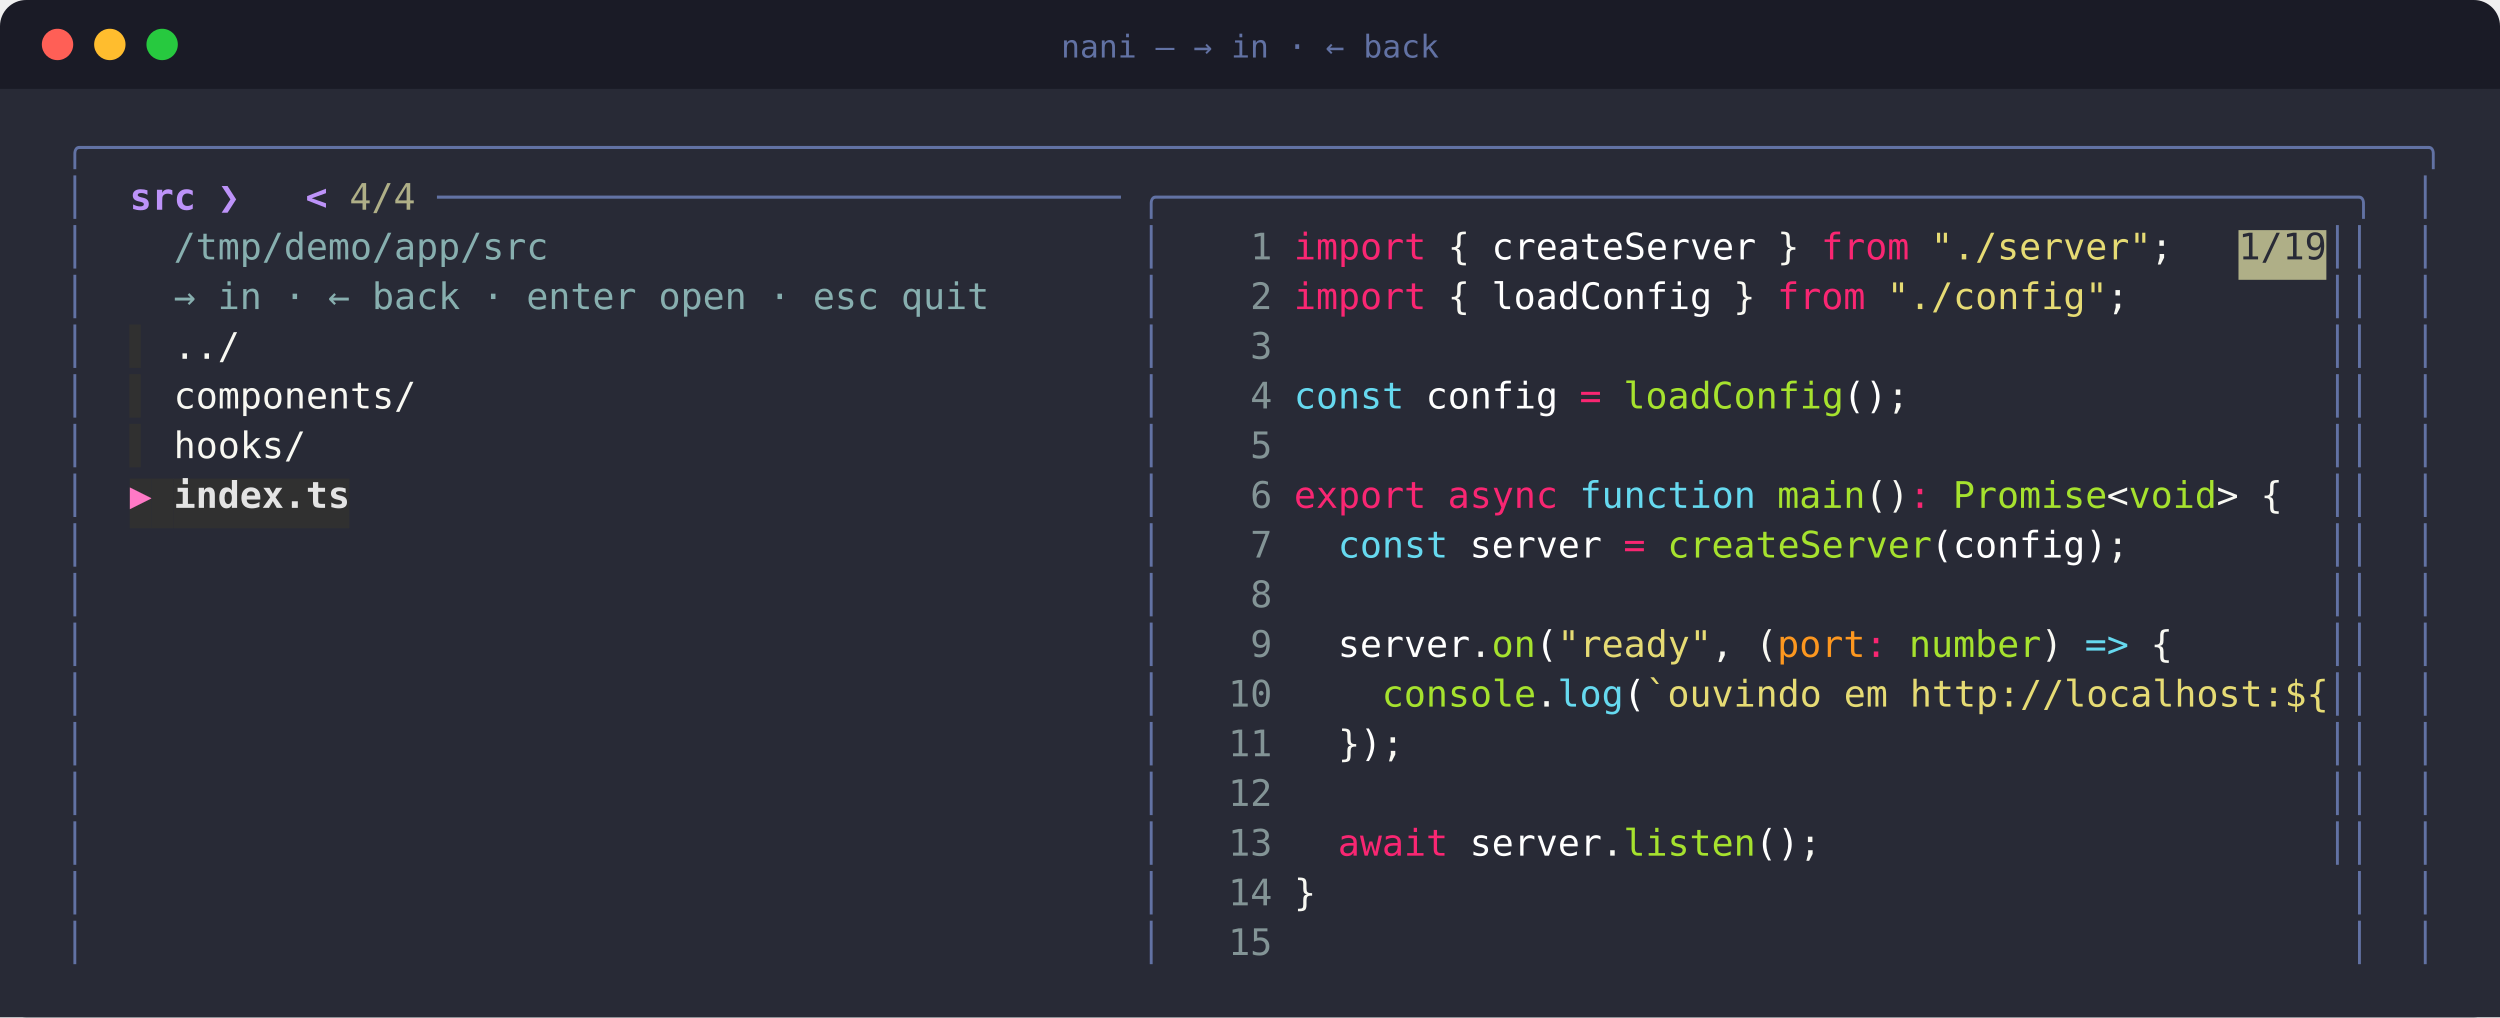
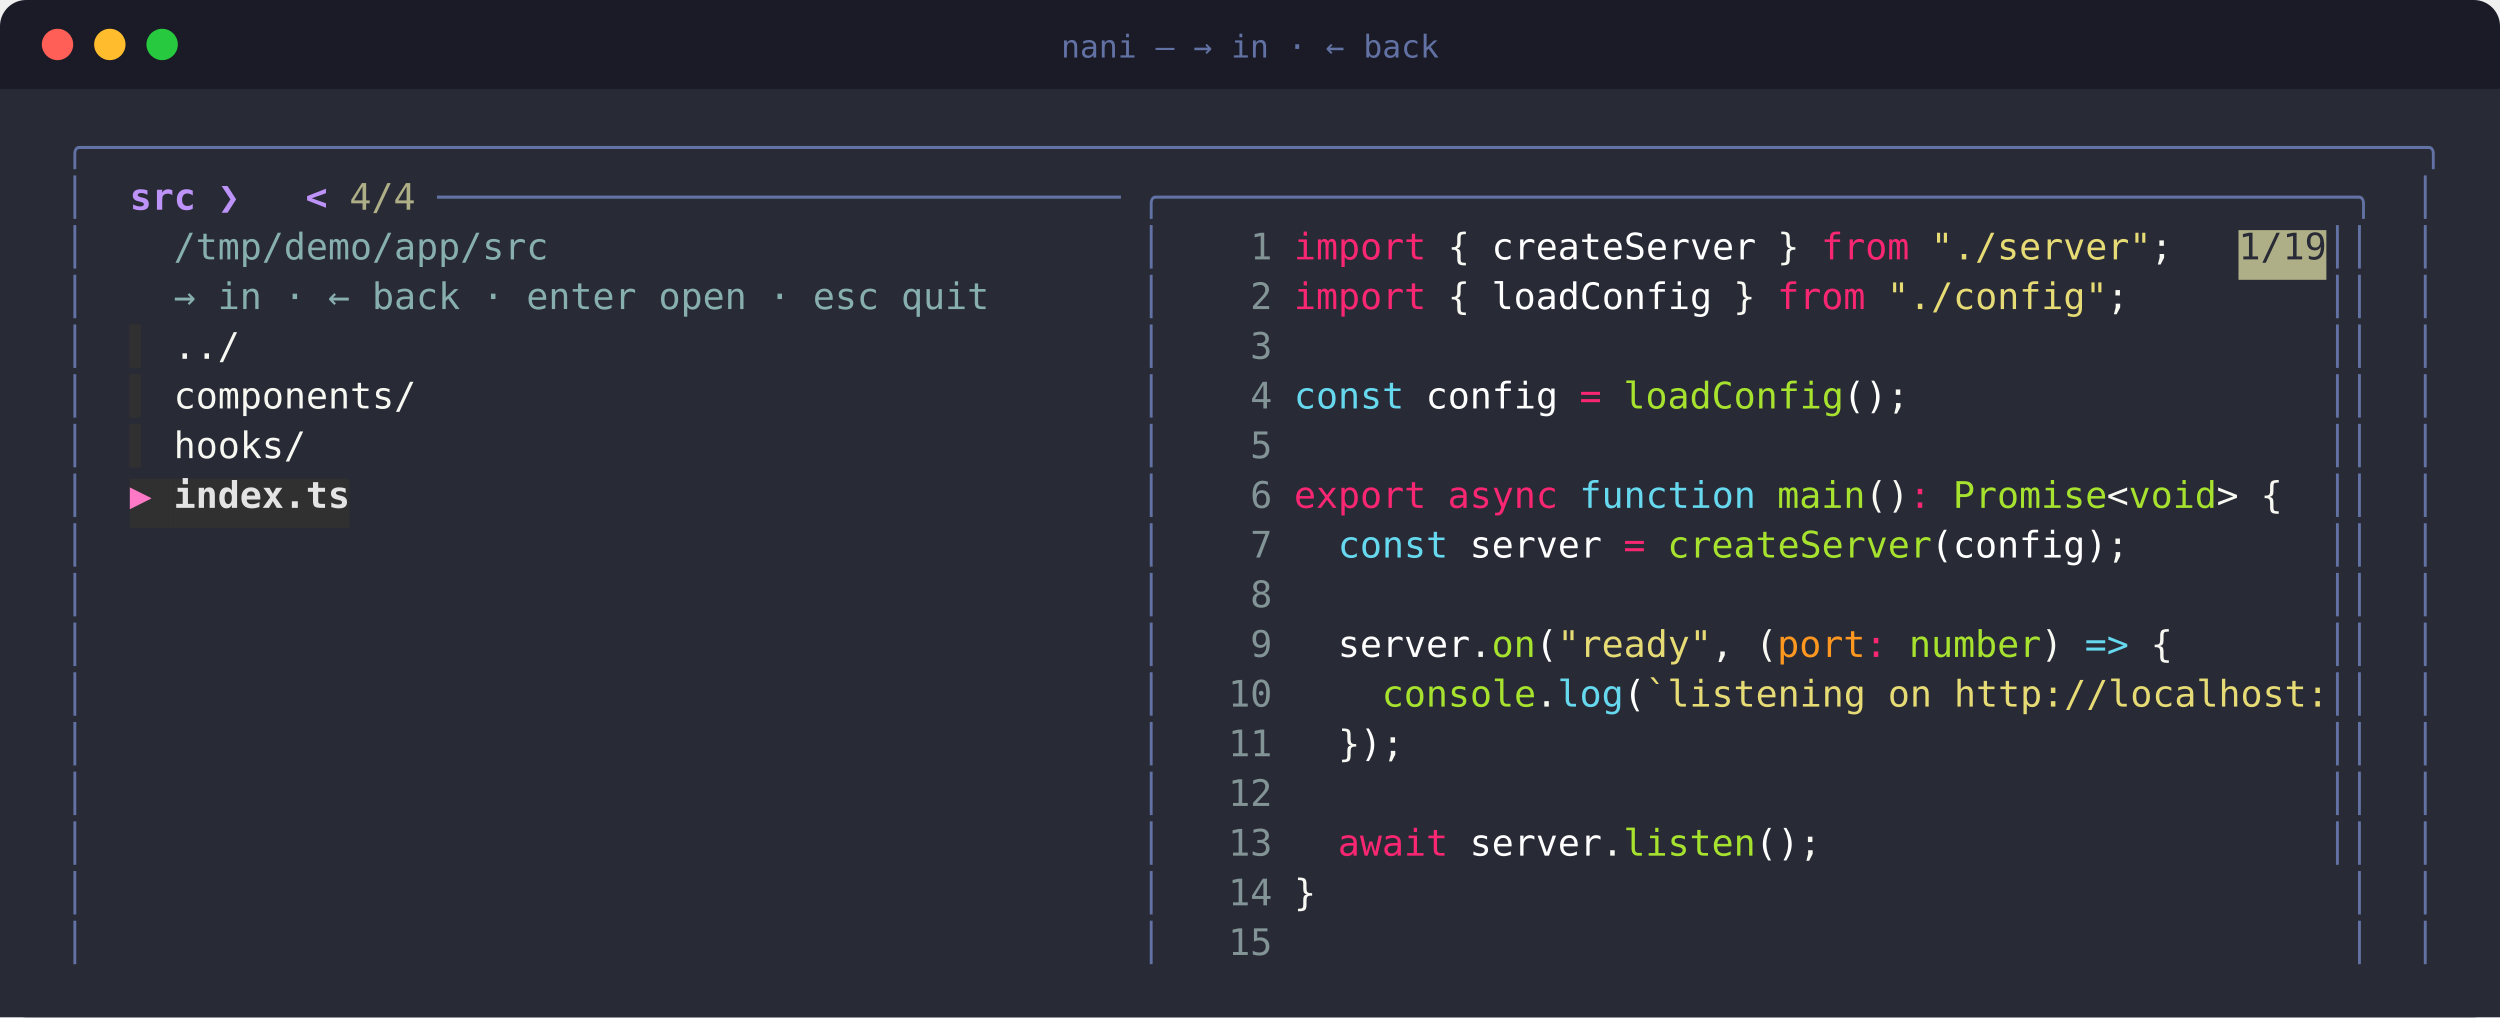
<svg xmlns="http://www.w3.org/2000/svg" width="956" height="389" viewBox="0 0 956 389" font-family="ui-monospace,SFMono-Regular,Menlo,Consolas,'DejaVu Sans Mono',monospace" font-size="14.0">
  <rect width="956" height="389" rx="10" fill="#1a1b26" />
  <rect x="0" y="34.0" width="956" height="355" fill="#282a36" />
  <g>
    <circle cx="22" cy="17" r="6" fill="#ff5f56" />
    <circle cx="42" cy="17" r="6" fill="#ffbd2e" />
    <circle cx="62" cy="17" r="6" fill="#27c93f" />
  </g>
  <text x="478" y="22" fill="#6272a4" font-size="12" text-anchor="middle">nani — → in · ← back</text>
  <text x="24.4" y="61.2" fill="#6272a4" xml:space="preserve">╭──────────────────────────────────────────────────────────────────────────────────────────────────────────╮</text>
  <text x="24.4" y="80.2" fill="#6272a4" xml:space="preserve">│ </text>
  <text x="49.6" y="80.2" fill="#bd93f9" font-weight="bold" xml:space="preserve">src ❯ </text>
  <text x="108.4" y="80.2" fill="#bd93f9" font-weight="bold" xml:space="preserve"> &lt; </text>
  <text x="133.6" y="80.2" fill="#afaf87" xml:space="preserve">4/4</text>
  <text x="158.8" y="80.2" fill="#6272a4" xml:space="preserve"> ───────────────────────────────</text>
  <text x="436.0" y="80.2" fill="#6272a4" xml:space="preserve">╭──────────────────────────────────────────────────────╮</text>
  <text x="923.2" y="80.2" fill="#6272a4" xml:space="preserve">│</text>
  <text x="24.4" y="99.2" fill="#6272a4" xml:space="preserve">│ </text>
  <text x="66.4" y="99.2" fill="#87afaf" xml:space="preserve">/tmp/demo/app/src</text>
  <text x="436.0" y="99.2" fill="#6272a4" xml:space="preserve">│ </text>
  <text x="452.8" y="99.2" fill="#839496" xml:space="preserve">   1</text>
  <text x="494.8" y="99.2" fill="#f92672" xml:space="preserve">import</text>
  <text x="545.2" y="99.2" fill="#f8f8f2" xml:space="preserve"> { </text>
  <text x="570.4" y="99.2" fill="#ffffff" xml:space="preserve">createServer</text>
  <text x="671.2" y="99.2" fill="#f8f8f2" xml:space="preserve"> } </text>
  <text x="696.4" y="99.2" fill="#f92672" xml:space="preserve">from</text>
  <text x="738.4" y="99.2" fill="#e6db74" xml:space="preserve">"./server"</text>
  <text x="822.4" y="99.2" fill="#f8f8f2" xml:space="preserve">;   </text>
  <rect x="856.0" y="88.0" width="33.6" height="19.0" fill="#afaf87" />
  <text x="856.0" y="99.2" fill="#282a36" xml:space="preserve">1/19</text>
  <text x="889.6" y="99.2" fill="#6272a4" xml:space="preserve">││</text>
  <text x="923.2" y="99.2" fill="#6272a4" xml:space="preserve">│</text>
  <text x="24.4" y="118.2" fill="#6272a4" xml:space="preserve">│ </text>
  <text x="66.4" y="118.2" fill="#87afaf" xml:space="preserve">→ in · ← back · enter open · esc quit</text>
  <text x="436.0" y="118.2" fill="#6272a4" xml:space="preserve">│ </text>
  <text x="452.8" y="118.2" fill="#839496" xml:space="preserve">   2</text>
  <text x="494.8" y="118.2" fill="#f92672" xml:space="preserve">import</text>
  <text x="545.2" y="118.2" fill="#f8f8f2" xml:space="preserve"> { </text>
  <text x="570.4" y="118.2" fill="#ffffff" xml:space="preserve">loadConfig</text>
  <text x="654.4" y="118.2" fill="#f8f8f2" xml:space="preserve"> } </text>
  <text x="679.6" y="118.2" fill="#f92672" xml:space="preserve">from</text>
  <text x="721.6" y="118.2" fill="#e6db74" xml:space="preserve">"./config"</text>
  <text x="805.6" y="118.2" fill="#f8f8f2" xml:space="preserve">;         </text>
  <text x="889.6" y="118.2" fill="#6272a4" xml:space="preserve">││</text>
  <text x="923.2" y="118.2" fill="#6272a4" xml:space="preserve">│</text>
  <text x="24.4" y="137.2" fill="#6272a4" xml:space="preserve">│ </text>
  <text x="49.6" y="137.2" fill="#303030" xml:space="preserve">▌</text>
  <text x="58.0" y="137.2" fill="#f8f8f2" xml:space="preserve"> ../                                         </text>
  <text x="436.0" y="137.2" fill="#6272a4" xml:space="preserve">│ </text>
  <text x="452.8" y="137.2" fill="#839496" xml:space="preserve">   3</text>
  <text x="889.6" y="137.2" fill="#6272a4" xml:space="preserve">││</text>
  <text x="923.2" y="137.2" fill="#6272a4" xml:space="preserve">│</text>
  <text x="24.4" y="156.2" fill="#6272a4" xml:space="preserve">│ </text>
  <text x="49.6" y="156.2" fill="#303030" xml:space="preserve">▌</text>
  <text x="58.0" y="156.2" fill="#f8f8f2" xml:space="preserve"> components/                                 </text>
  <text x="436.0" y="156.2" fill="#6272a4" xml:space="preserve">│ </text>
  <text x="452.8" y="156.2" fill="#839496" xml:space="preserve">   4</text>
  <text x="494.8" y="156.2" fill="#66d9ef" xml:space="preserve">const</text>
  <text x="545.2" y="156.2" fill="#ffffff" xml:space="preserve">config</text>
  <text x="604.0" y="156.2" fill="#f92672" xml:space="preserve">=</text>
  <text x="620.8" y="156.2" fill="#a6e22e" xml:space="preserve">loadConfig</text>
  <text x="704.8" y="156.2" fill="#ffffff" xml:space="preserve">()</text>
  <text x="721.6" y="156.2" fill="#f8f8f2" xml:space="preserve">;                   </text>
  <text x="889.6" y="156.2" fill="#6272a4" xml:space="preserve">││</text>
  <text x="923.2" y="156.2" fill="#6272a4" xml:space="preserve">│</text>
  <text x="24.4" y="175.2" fill="#6272a4" xml:space="preserve">│ </text>
  <text x="49.6" y="175.2" fill="#303030" xml:space="preserve">▌</text>
  <text x="58.0" y="175.2" fill="#f8f8f2" xml:space="preserve"> hooks/                                      </text>
  <text x="436.0" y="175.2" fill="#6272a4" xml:space="preserve">│ </text>
  <text x="452.8" y="175.2" fill="#839496" xml:space="preserve">   5</text>
  <text x="889.6" y="175.2" fill="#6272a4" xml:space="preserve">││</text>
  <text x="923.2" y="175.2" fill="#6272a4" xml:space="preserve">│</text>
  <text x="24.4" y="194.2" fill="#6272a4" xml:space="preserve">│ </text>
  <rect x="49.6" y="183.0" width="8.4" height="19.0" fill="#303030" />
  <text x="49.6" y="194.2" fill="#ff79c6" font-weight="bold" xml:space="preserve">▶</text>
  <rect x="58.0" y="183.0" width="8.4" height="19.0" fill="#303030" />
  <rect x="66.4" y="183.0" width="67.2" height="19.0" fill="#303030" />
  <text x="66.4" y="194.2" fill="#e4e4e4" font-weight="bold" xml:space="preserve">index.ts</text>
  <text x="436.0" y="194.2" fill="#6272a4" xml:space="preserve">│ </text>
  <text x="452.8" y="194.2" fill="#839496" xml:space="preserve">   6</text>
  <text x="494.8" y="194.2" fill="#f92672" xml:space="preserve">export</text>
  <text x="553.6" y="194.2" fill="#f92672" xml:space="preserve">async</text>
  <text x="604.0" y="194.2" fill="#66d9ef" xml:space="preserve">function</text>
  <text x="679.6" y="194.2" fill="#a6e22e" xml:space="preserve">main</text>
  <text x="713.2" y="194.2" fill="#f8f8f2" xml:space="preserve">()</text>
  <text x="730.0" y="194.2" fill="#f92672" xml:space="preserve">:</text>
  <text x="746.8" y="194.2" fill="#a6e22e" xml:space="preserve">Promise</text>
  <text x="805.6" y="194.2" fill="#f8f8f2" xml:space="preserve">&lt;</text>
  <text x="814.0" y="194.2" fill="#a6e22e" xml:space="preserve">void</text>
  <text x="847.6" y="194.2" fill="#f8f8f2" xml:space="preserve">&gt; {  </text>
  <text x="889.6" y="194.2" fill="#6272a4" xml:space="preserve">││</text>
  <text x="923.2" y="194.2" fill="#6272a4" xml:space="preserve">│</text>
  <text x="24.4" y="213.2" fill="#6272a4" xml:space="preserve">│ </text>
  <text x="436.0" y="213.2" fill="#6272a4" xml:space="preserve">│ </text>
  <text x="452.8" y="213.2" fill="#839496" xml:space="preserve">   7</text>
  <text x="511.6" y="213.2" fill="#66d9ef" xml:space="preserve">const</text>
  <text x="562.0" y="213.2" fill="#ffffff" xml:space="preserve">server</text>
  <text x="620.8" y="213.2" fill="#f92672" xml:space="preserve">=</text>
  <text x="637.6" y="213.2" fill="#a6e22e" xml:space="preserve">createServer</text>
  <text x="738.4" y="213.2" fill="#ffffff" xml:space="preserve">(config)</text>
  <text x="805.6" y="213.2" fill="#f8f8f2" xml:space="preserve">;         </text>
  <text x="889.6" y="213.2" fill="#6272a4" xml:space="preserve">││</text>
  <text x="923.2" y="213.2" fill="#6272a4" xml:space="preserve">│</text>
  <text x="24.4" y="232.2" fill="#6272a4" xml:space="preserve">│ </text>
  <text x="436.0" y="232.2" fill="#6272a4" xml:space="preserve">│ </text>
  <text x="452.8" y="232.2" fill="#839496" xml:space="preserve">   8</text>
  <text x="889.6" y="232.2" fill="#6272a4" xml:space="preserve">││</text>
  <text x="923.2" y="232.2" fill="#6272a4" xml:space="preserve">│</text>
  <text x="24.4" y="251.2" fill="#6272a4" xml:space="preserve">│ </text>
  <text x="436.0" y="251.2" fill="#6272a4" xml:space="preserve">│ </text>
  <text x="452.8" y="251.2" fill="#839496" xml:space="preserve">   9</text>
  <text x="511.6" y="251.2" fill="#ffffff" xml:space="preserve">server</text>
  <text x="562.0" y="251.2" fill="#f8f8f2" xml:space="preserve">.</text>
  <text x="570.4" y="251.2" fill="#a6e22e" xml:space="preserve">on</text>
  <text x="587.2" y="251.2" fill="#ffffff" xml:space="preserve">(</text>
  <text x="595.6" y="251.2" fill="#e6db74" xml:space="preserve">"ready"</text>
  <text x="654.4" y="251.2" fill="#f8f8f2" xml:space="preserve">, (</text>
  <text x="679.6" y="251.2" fill="#fd971f" xml:space="preserve">port</text>
  <text x="713.2" y="251.2" fill="#f92672" xml:space="preserve">:</text>
  <text x="730.0" y="251.2" fill="#a6e22e" xml:space="preserve">number</text>
  <text x="780.4" y="251.2" fill="#f8f8f2" xml:space="preserve">) </text>
  <text x="797.2" y="251.2" fill="#66d9ef" xml:space="preserve">=&gt;</text>
  <text x="814.0" y="251.2" fill="#f8f8f2" xml:space="preserve"> {       </text>
  <text x="889.6" y="251.2" fill="#6272a4" xml:space="preserve">││</text>
  <text x="923.2" y="251.2" fill="#6272a4" xml:space="preserve">│</text>
  <text x="24.4" y="270.2" fill="#6272a4" xml:space="preserve">│ </text>
  <text x="436.0" y="270.2" fill="#6272a4" xml:space="preserve">│ </text>
  <text x="452.8" y="270.2" fill="#839496" xml:space="preserve">  10</text>
  <text x="528.4" y="270.2" fill="#a6e22e" xml:space="preserve">console</text>
  <text x="587.2" y="270.2" fill="#f8f8f2" xml:space="preserve">.</text>
  <text x="595.6" y="270.2" fill="#66d9ef" xml:space="preserve">log</text>
  <text x="620.8" y="270.2" fill="#ffffff" xml:space="preserve">(</text>
-   <text x="629.2" y="270.2" fill="#e6db74" xml:space="preserve">`ouvindo em http://localhost:${</text>
+   <text x="629.2" y="270.2" fill="#e6db74" xml:space="preserve">`listening on http://localhost:</text>
  <text x="889.6" y="270.2" fill="#6272a4" xml:space="preserve">││</text>
  <text x="923.2" y="270.2" fill="#6272a4" xml:space="preserve">│</text>
  <text x="24.4" y="289.2" fill="#6272a4" xml:space="preserve">│ </text>
  <text x="436.0" y="289.2" fill="#6272a4" xml:space="preserve">│ </text>
  <text x="452.8" y="289.2" fill="#839496" xml:space="preserve">  11</text>
  <text x="486.4" y="289.2" fill="#f8f8f2" xml:space="preserve">   }</text>
  <text x="520.0" y="289.2" fill="#ffffff" xml:space="preserve">)</text>
  <text x="528.4" y="289.2" fill="#f8f8f2" xml:space="preserve">;                                          </text>
  <text x="889.6" y="289.2" fill="#6272a4" xml:space="preserve">││</text>
  <text x="923.2" y="289.2" fill="#6272a4" xml:space="preserve">│</text>
  <text x="24.4" y="308.2" fill="#6272a4" xml:space="preserve">│ </text>
  <text x="436.0" y="308.2" fill="#6272a4" xml:space="preserve">│ </text>
  <text x="452.8" y="308.2" fill="#839496" xml:space="preserve">  12</text>
  <text x="889.6" y="308.2" fill="#6272a4" xml:space="preserve">││</text>
  <text x="923.2" y="308.2" fill="#6272a4" xml:space="preserve">│</text>
  <text x="24.4" y="327.2" fill="#6272a4" xml:space="preserve">│ </text>
  <text x="436.0" y="327.2" fill="#6272a4" xml:space="preserve">│ </text>
  <text x="452.8" y="327.2" fill="#839496" xml:space="preserve">  13</text>
  <text x="511.6" y="327.2" fill="#f92672" xml:space="preserve">await</text>
  <text x="562.0" y="327.2" fill="#ffffff" xml:space="preserve">server</text>
  <text x="612.4" y="327.2" fill="#f8f8f2" xml:space="preserve">.</text>
  <text x="620.8" y="327.2" fill="#a6e22e" xml:space="preserve">listen</text>
  <text x="671.2" y="327.2" fill="#ffffff" xml:space="preserve">()</text>
  <text x="688.0" y="327.2" fill="#f8f8f2" xml:space="preserve">;                       </text>
  <text x="889.6" y="327.2" fill="#6272a4" xml:space="preserve">││</text>
  <text x="923.2" y="327.2" fill="#6272a4" xml:space="preserve">│</text>
  <text x="24.4" y="346.2" fill="#6272a4" xml:space="preserve">│ </text>
  <text x="436.0" y="346.2" fill="#6272a4" xml:space="preserve">│ </text>
  <text x="452.8" y="346.2" fill="#839496" xml:space="preserve">  14</text>
  <text x="486.4" y="346.2" fill="#f8f8f2" xml:space="preserve"> }                                              </text>
  <text x="889.6" y="346.2" fill="#6272a4" xml:space="preserve"> │</text>
  <text x="923.2" y="346.2" fill="#6272a4" xml:space="preserve">│</text>
  <text x="24.4" y="365.2" fill="#6272a4" xml:space="preserve">│ </text>
  <text x="436.0" y="365.2" fill="#6272a4" xml:space="preserve">│ </text>
  <text x="452.8" y="365.2" fill="#839496" xml:space="preserve">  15</text>
  <text x="889.6" y="365.2" fill="#6272a4" xml:space="preserve"> │</text>
  <text x="923.2" y="365.2" fill="#6272a4" xml:space="preserve">│</text>
</svg>
